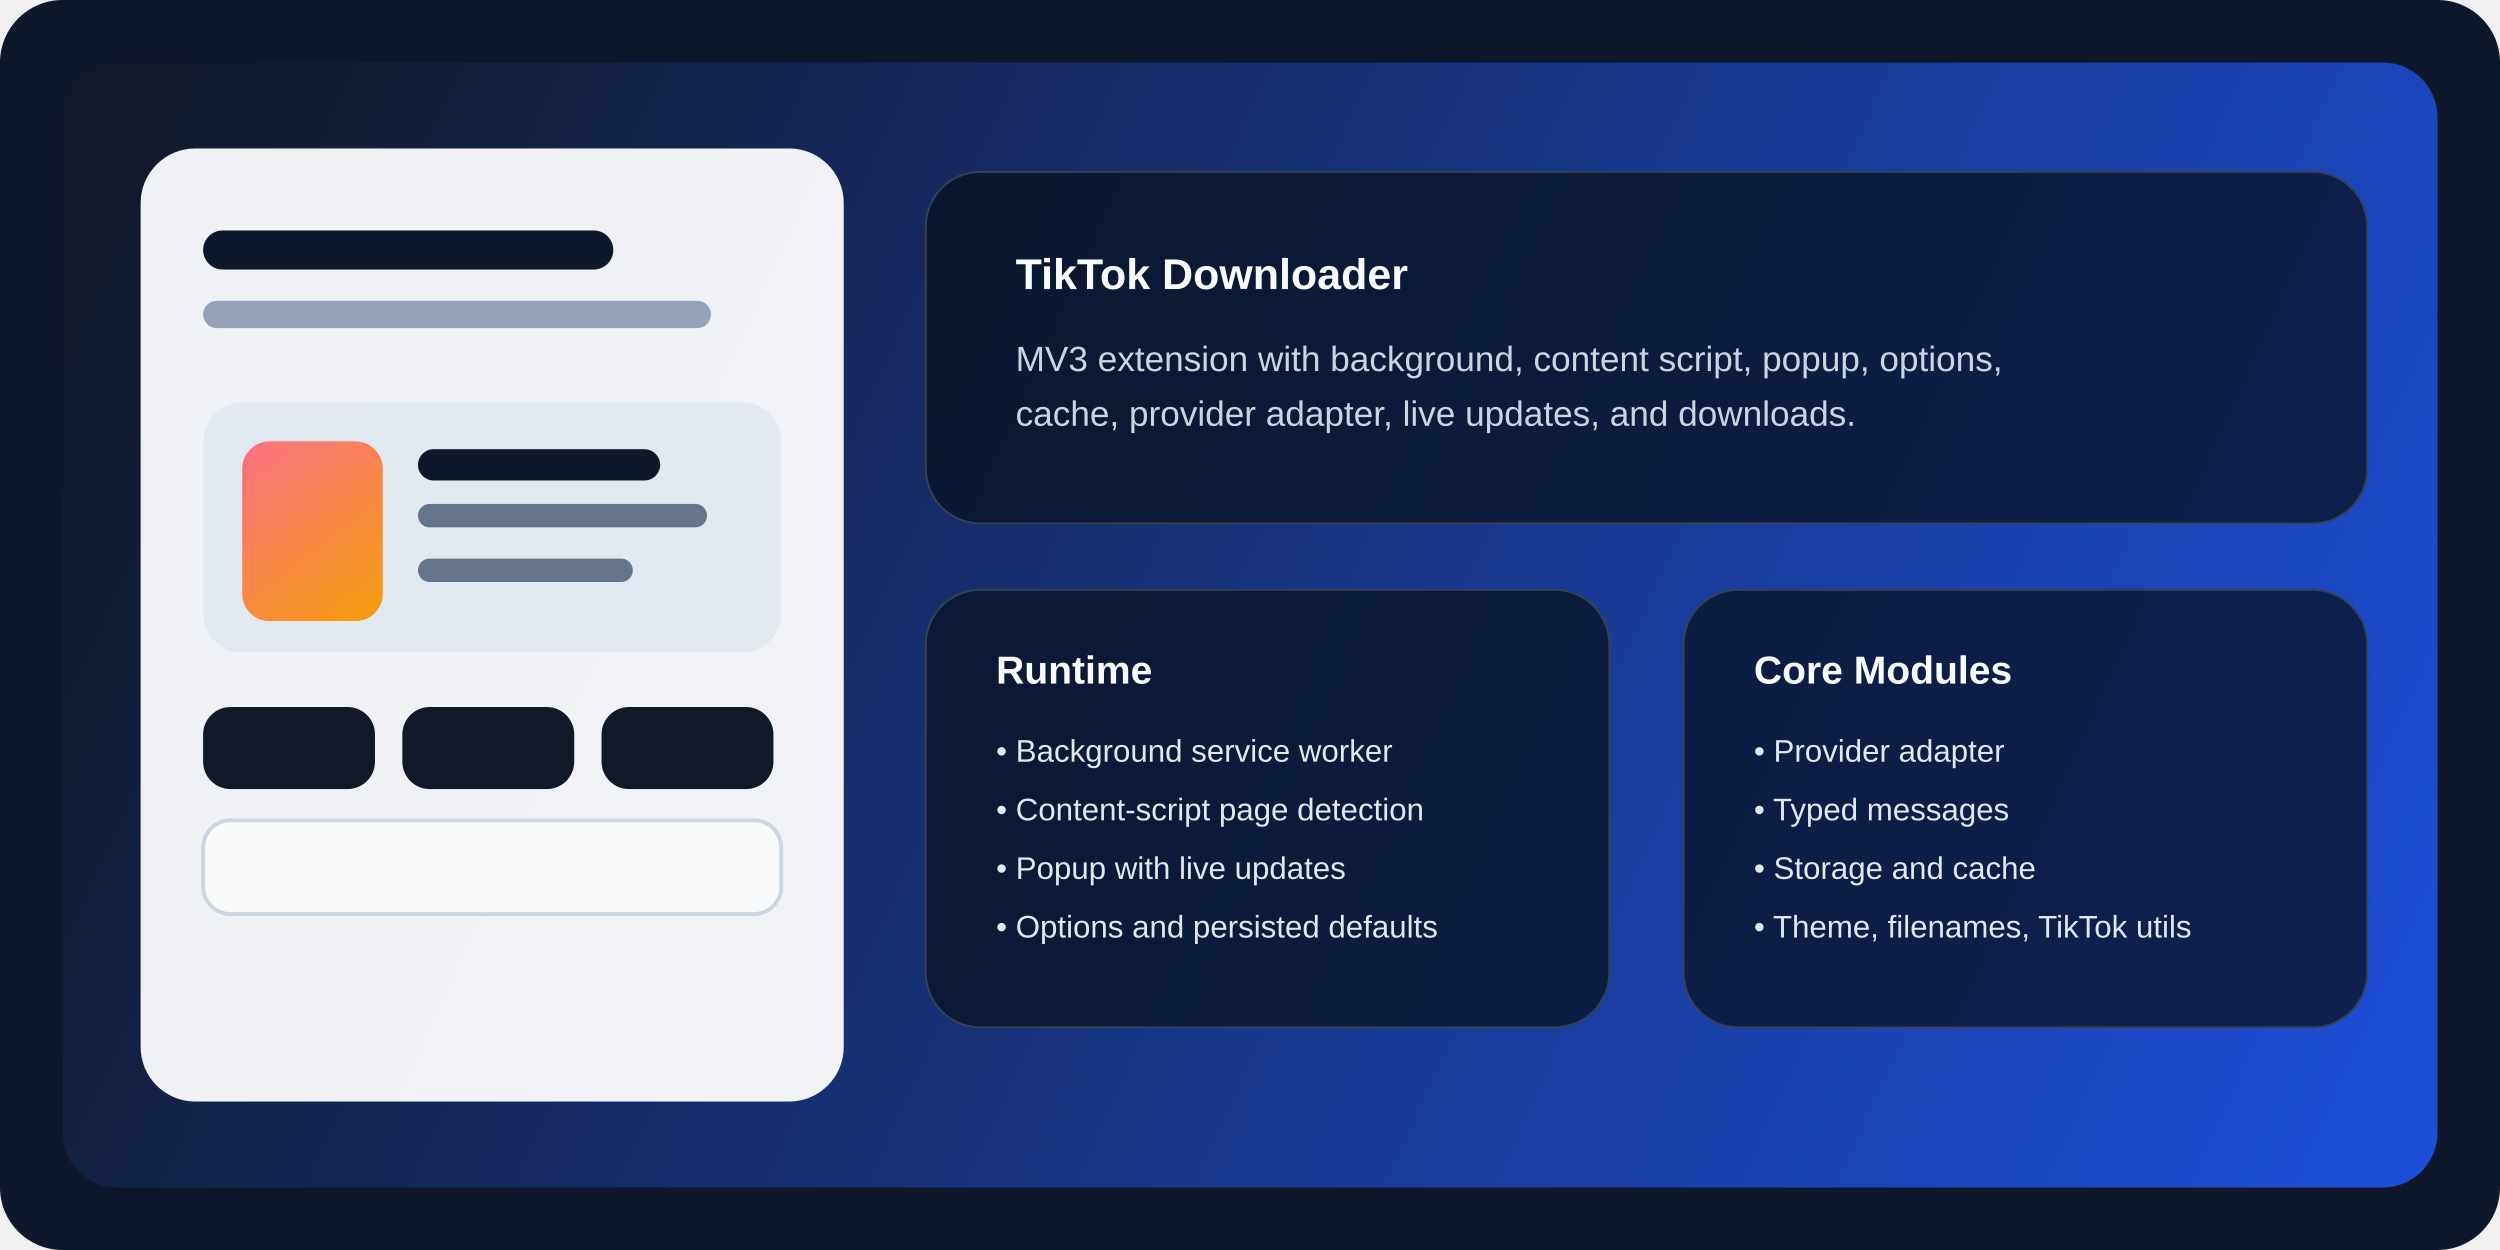
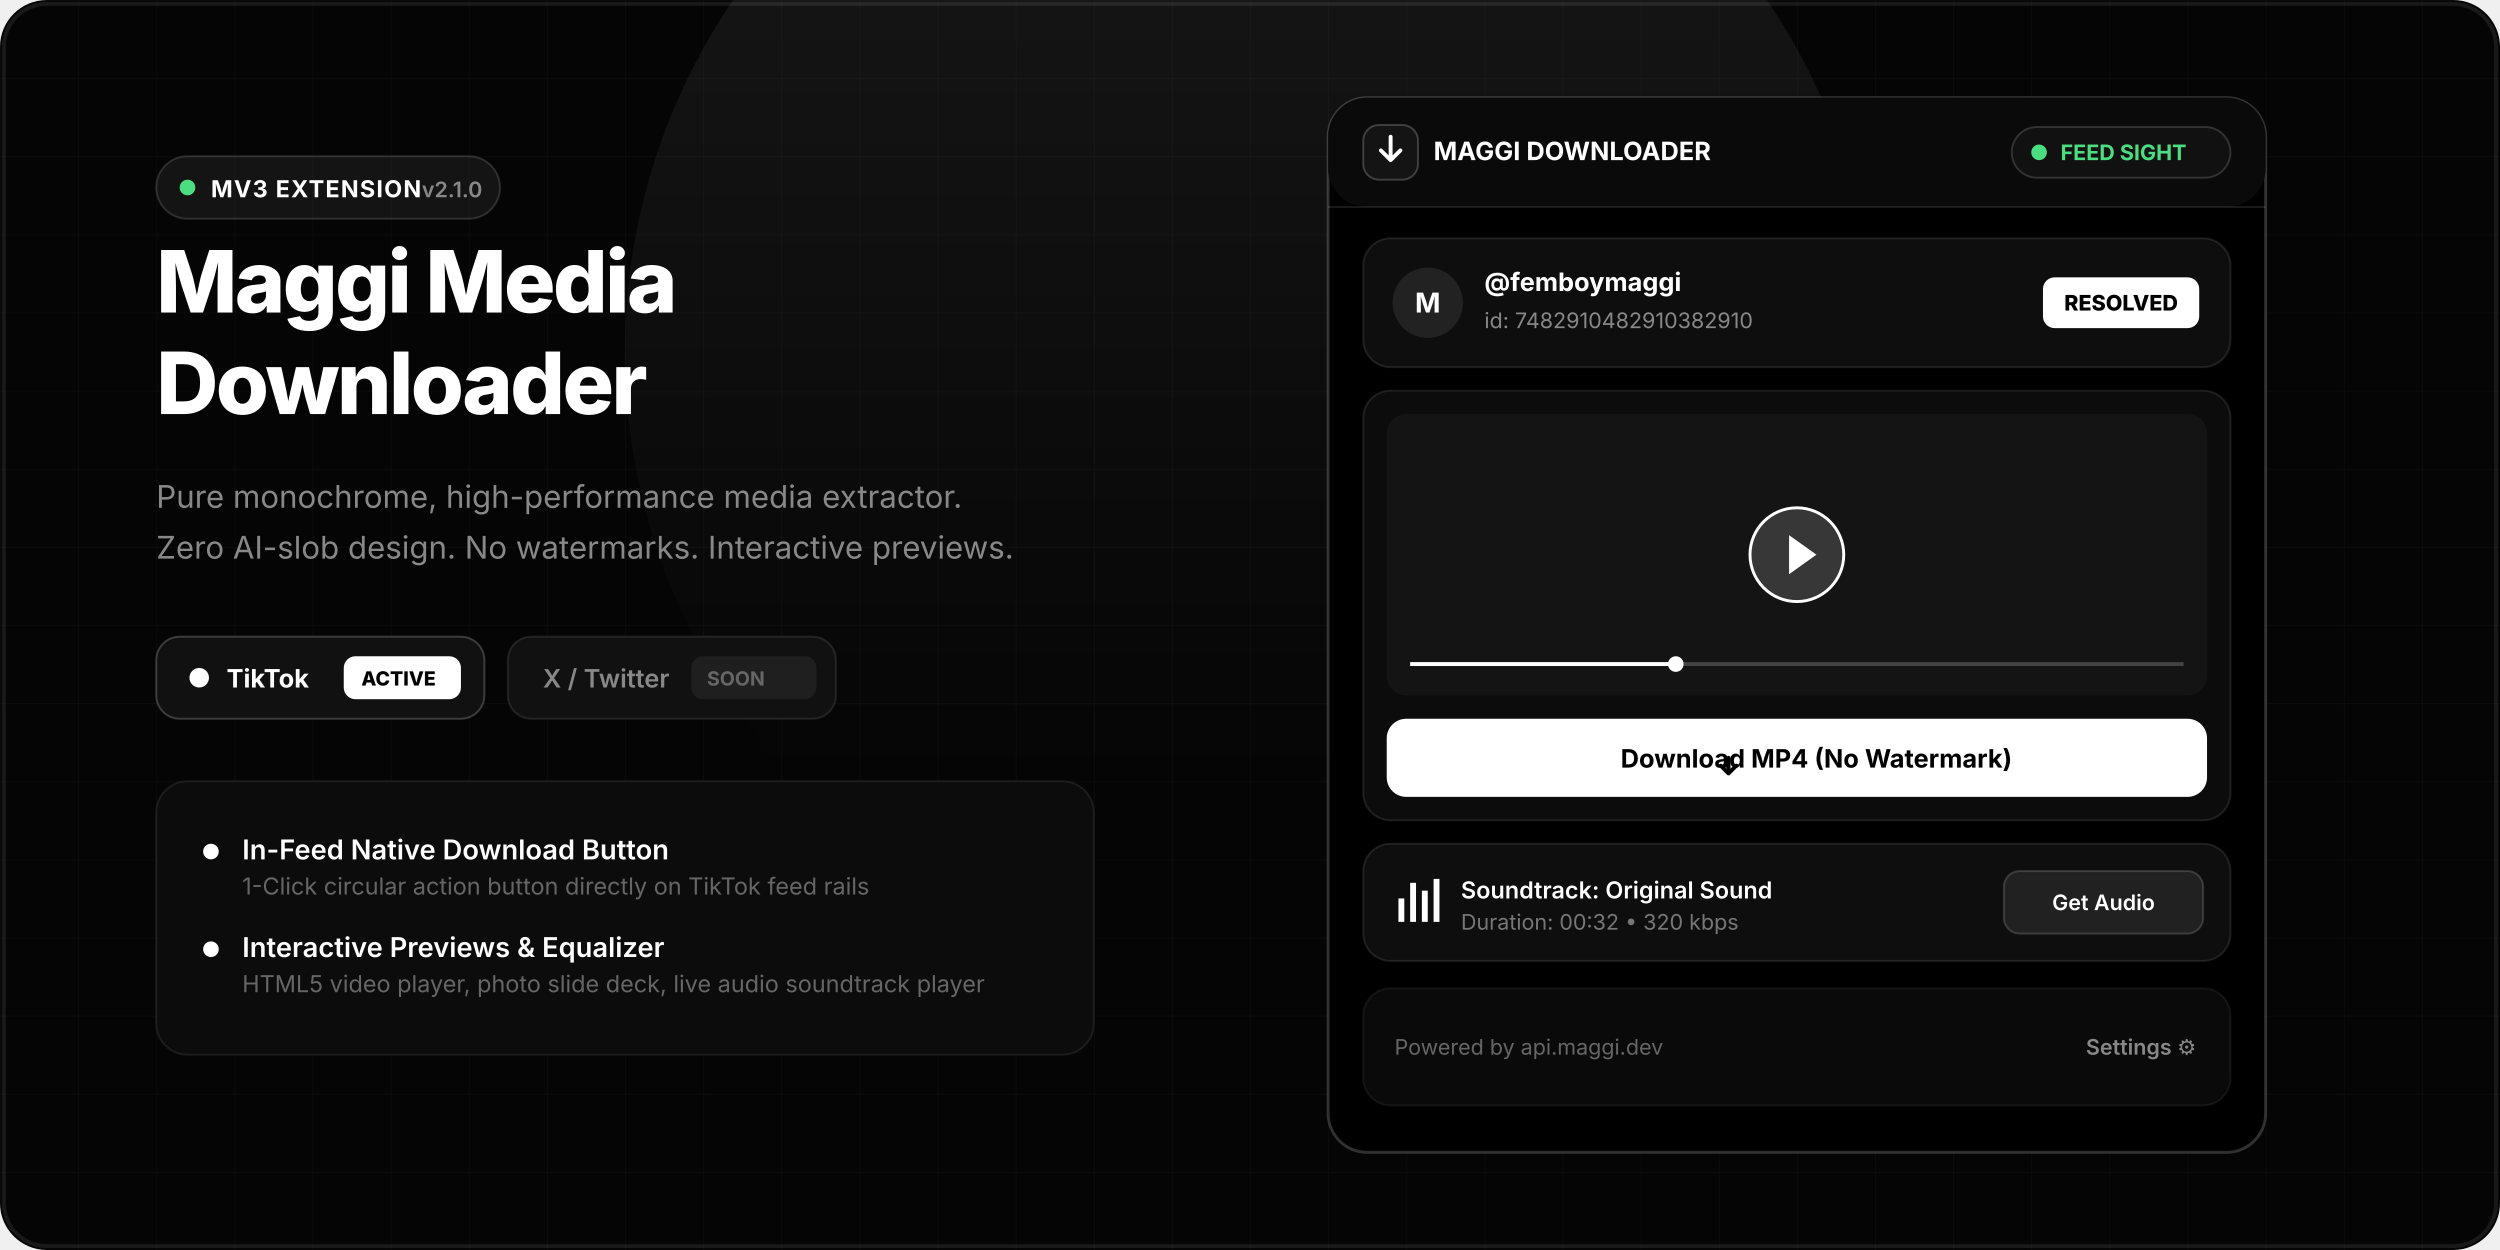
<svg xmlns="http://www.w3.org/2000/svg" width="1280" height="640" viewBox="0 0 1280 640" fill="none">
-   <rect width="1280" height="640" rx="32" fill="#0F172A" />
-   <rect x="32" y="32" width="1216" height="576" rx="28" fill="url(#bg)" />
-   <rect x="72" y="76" width="360" height="488" rx="28" fill="#F8FAFC" fill-opacity="0.96" />
-   <rect x="104" y="118" width="210" height="20" rx="10" fill="#0F172A" />
-   <rect x="104" y="154" width="260" height="14" rx="7" fill="#94A3B8" />
-   <rect x="104" y="206" width="296" height="128" rx="20" fill="#E2E8F0" />
-   <rect x="124" y="226" width="72" height="92" rx="14" fill="url(#thumb)" />
-   <rect x="214" y="230" width="124" height="16" rx="8" fill="#0F172A" />
-   <rect x="214" y="258" width="148" height="12" rx="6" fill="#64748B" />
-   <rect x="214" y="286" width="110" height="12" rx="6" fill="#64748B" />
-   <rect x="104" y="362" width="88" height="42" rx="14" fill="#111827" />
-   <rect x="206" y="362" width="88" height="42" rx="14" fill="#111827" />
-   <rect x="308" y="362" width="88" height="42" rx="14" fill="#111827" />
-   <rect x="104" y="420" width="296" height="48" rx="14" fill="#F8FAFC" stroke="#CBD5E1" stroke-width="2" />
-   <rect x="474" y="88" width="738" height="180" rx="28" fill="#08111F" fill-opacity="0.72" stroke="#334155" />
-   <text x="520" y="148" fill="#F8FAFC" font-family="Segoe UI, Arial, sans-serif" font-size="22" font-weight="700">TikTok Downloader</text>
-   <text x="520" y="190" fill="#CBD5E1" font-family="Segoe UI, Arial, sans-serif" font-size="18">MV3 extension with background, content script, popup, options,</text>
-   <text x="520" y="218" fill="#CBD5E1" font-family="Segoe UI, Arial, sans-serif" font-size="18">cache, provider adapter, live updates, and downloads.</text>
-   <rect x="474" y="302" width="350" height="224" rx="28" fill="#08111F" fill-opacity="0.72" stroke="#334155" />
-   <rect x="862" y="302" width="350" height="224" rx="28" fill="#08111F" fill-opacity="0.72" stroke="#334155" />
-   <text x="510" y="350" fill="#F8FAFC" font-family="Segoe UI, Arial, sans-serif" font-size="20" font-weight="700">Runtime</text>
-   <text x="510" y="390" fill="#E2E8F0" font-family="Segoe UI, Arial, sans-serif" font-size="16">• Background service worker</text>
-   <text x="510" y="420" fill="#E2E8F0" font-family="Segoe UI, Arial, sans-serif" font-size="16">• Content-script page detection</text>
-   <text x="510" y="450" fill="#E2E8F0" font-family="Segoe UI, Arial, sans-serif" font-size="16">• Popup with live updates</text>
-   <text x="510" y="480" fill="#E2E8F0" font-family="Segoe UI, Arial, sans-serif" font-size="16">• Options and persisted defaults</text>
-   <text x="898" y="350" fill="#F8FAFC" font-family="Segoe UI, Arial, sans-serif" font-size="20" font-weight="700">Core Modules</text>
-   <text x="898" y="390" fill="#E2E8F0" font-family="Segoe UI, Arial, sans-serif" font-size="16">• Provider adapter</text>
-   <text x="898" y="420" fill="#E2E8F0" font-family="Segoe UI, Arial, sans-serif" font-size="16">• Typed messages</text>
-   <text x="898" y="450" fill="#E2E8F0" font-family="Segoe UI, Arial, sans-serif" font-size="16">• Storage and cache</text>
-   <text x="898" y="480" fill="#E2E8F0" font-family="Segoe UI, Arial, sans-serif" font-size="16">• Theme, filenames, TikTok utils</text>
+   <rect width="1280" height="640" rx="24" fill="#050505" />
+   <rect x="2" y="2" width="1276" height="636" rx="22" stroke="rgba(255,255,255,0.08)" stroke-width="2" />
  <defs>
-     <linearGradient id="bg" x1="56" y1="56" x2="1224" y2="584" gradientUnits="userSpaceOnUse">
-       <stop stop-color="#111827" />
-       <stop offset="1" stop-color="#1D4ED8" />
-     </linearGradient>
-     <linearGradient id="thumb" x1="124" y1="226" x2="196" y2="318" gradientUnits="userSpaceOnUse">
-       <stop stop-color="#FB7185" />
-       <stop offset="1" stop-color="#F59E0B" />
+     <pattern id="grid" width="40" height="40" patternUnits="userSpaceOnUse">
+       <path d="M 40 0 L 0 0 0 40" fill="none" stroke="rgba(255,255,255,0.025)" stroke-width="1" />
+     </pattern>
+     <linearGradient id="glow" x1="640" y1="0" x2="640" y2="400" gradientUnits="userSpaceOnUse">
+       <stop stop-color="#ffffff" stop-opacity="0.06" />
+       <stop offset="1" stop-color="#ffffff" stop-opacity="0" />
    </linearGradient>
  </defs>
+   <rect width="1280" height="640" fill="url(#grid)" />
+   <circle cx="640" cy="180" r="320" fill="url(#glow)" />
+   <g transform="translate(80, 80)">
+     <rect x="0" y="0" width="176" height="32" rx="16" fill="rgba(255,255,255,0.06)" stroke="rgba(255,255,255,0.14)" />
+     <circle cx="16" cy="16" r="4" fill="#4ade80" />
+     <text x="28" y="21" fill="#ffffff" font-family="-apple-system, BlinkMacSystemFont, 'Segoe UI', sans-serif" font-size="12" font-weight="700" letter-spacing="0.05em">MV3 EXTENSION</text>
+     <text x="136" y="21" fill="#888888" font-family="-apple-system, BlinkMacSystemFont, 'Segoe UI', sans-serif" font-size="11" font-weight="600">v2.1.0</text>
+     <text x="0" y="80" fill="#ffffff" font-family="-apple-system, BlinkMacSystemFont, 'Segoe UI', sans-serif" font-size="44" font-weight="800" letter-spacing="-0.03em">Maggi Media</text>
+     <text x="0" y="132" fill="#ffffff" font-family="-apple-system, BlinkMacSystemFont, 'Segoe UI', sans-serif" font-size="44" font-weight="800" letter-spacing="-0.03em">Downloader</text>
+     <text x="0" y="180" fill="#888888" font-family="-apple-system, BlinkMacSystemFont, 'Segoe UI', sans-serif" font-size="16" font-weight="400">Pure monochrome, high-performance media extractor.</text>
+     <text x="0" y="206" fill="#888888" font-family="-apple-system, BlinkMacSystemFont, 'Segoe UI', sans-serif" font-size="16" font-weight="400">Zero AI-slob design. No watermarks. Interactive previews.</text>
+     <g transform="translate(0, 246)">
+       <rect x="0" y="0" width="168" height="42" rx="12" fill="#111111" stroke="rgba(255,255,255,0.2)" />
+       <circle cx="22" cy="21" r="5" fill="#ffffff" />
+       <text x="36" y="26" fill="#ffffff" font-family="-apple-system, BlinkMacSystemFont, 'Segoe UI', sans-serif" font-size="13" font-weight="700">TikTok</text>
+       <rect x="96" y="10" width="60" height="22" rx="6" fill="#ffffff" />
+       <text x="105" y="25" fill="#000000" font-family="-apple-system, BlinkMacSystemFont, 'Segoe UI', sans-serif" font-size="10" font-weight="800">ACTIVE</text>
+       <rect x="180" y="0" width="168" height="42" rx="12" fill="#111111" stroke="rgba(255,255,255,0.1)" />
+       <text x="198" y="26" fill="#888888" font-family="-apple-system, BlinkMacSystemFont, 'Segoe UI', sans-serif" font-size="13" font-weight="600">X / Twitter</text>
+       <rect x="274" y="10" width="64" height="22" rx="6" fill="rgba(255,255,255,0.06)" />
+       <text x="282" y="25" fill="#666666" font-family="-apple-system, BlinkMacSystemFont, 'Segoe UI', sans-serif" font-size="10" font-weight="700">SOON</text>
+     </g>
+     <g transform="translate(0, 320)">
+       <rect x="0" y="0" width="480" height="140" rx="16" fill="#0c0c0c" stroke="rgba(255,255,255,0.08)" />
+       <circle cx="28" cy="36" r="4" fill="#ffffff" />
+       <text x="44" y="40" fill="#ffffff" font-family="-apple-system, BlinkMacSystemFont, 'Segoe UI', sans-serif" font-size="14" font-weight="600">In-Feed Native Download Button</text>
+       <text x="44" y="58" fill="#666666" font-family="-apple-system, BlinkMacSystemFont, 'Segoe UI', sans-serif" font-size="12">1-Click circular action button directly on TikTok feed rails</text>
+       <circle cx="28" cy="86" r="4" fill="#ffffff" />
+       <text x="44" y="90" fill="#ffffff" font-family="-apple-system, BlinkMacSystemFont, 'Segoe UI', sans-serif" font-size="14" font-weight="600">Interactive Previews &amp; Equalizer</text>
+       <text x="44" y="108" fill="#666666" font-family="-apple-system, BlinkMacSystemFont, 'Segoe UI', sans-serif" font-size="12">HTML5 video player, photo slide deck, live audio soundtrack player</text>
+     </g>
+   </g>
+   <g transform="translate(680, 50)">
+     <rect x="0" y="0" width="480" height="540" rx="20" fill="#000000" stroke="rgba(255,255,255,0.18)" stroke-width="1.5" />
+     <rect x="0" y="0" width="480" height="56" rx="20" fill="#0a0a0a" />
+     <line x1="0" y1="56" x2="480" y2="56" stroke="rgba(255,255,255,0.1)" stroke-width="1" />
+     <rect x="18" y="14" width="28" height="28" rx="8" fill="#141414" stroke="rgba(255,255,255,0.2)" />
+     <path d="M 32 20 L 32 32 M 27 27 L 32 32 L 37 27" stroke="#ffffff" stroke-width="2" stroke-linecap="round" stroke-linejoin="round" />
+     <text x="54" y="32" fill="#ffffff" font-family="-apple-system, BlinkMacSystemFont, 'Segoe UI', sans-serif" font-size="13" font-weight="700">MAGGI DOWNLOADER</text>
+     <rect x="350" y="15" width="112" height="26" rx="13" fill="#111111" stroke="rgba(255,255,255,0.15)" />
+     <circle cx="364" cy="28" r="4" fill="#4ade80" />
+     <text x="375" y="32" fill="#4ade80" font-family="-apple-system, BlinkMacSystemFont, 'Segoe UI', sans-serif" font-size="11" font-weight="700">FEED SIGHT</text>
+     <g transform="translate(18, 72)">
+       <rect x="0" y="0" width="444" height="66" rx="14" fill="#0e0e0e" stroke="rgba(255,255,255,0.1)" />
+       <circle cx="33" cy="33" r="18" fill="#222222" />
+       <text x="33" y="38" text-anchor="middle" fill="#ffffff" font-family="-apple-system, BlinkMacSystemFont, 'Segoe UI', sans-serif" font-size="14" font-weight="700">M</text>
+       <text x="62" y="27" fill="#ffffff" font-family="-apple-system, BlinkMacSystemFont, 'Segoe UI', sans-serif" font-size="13" font-weight="700">@femboymaggi</text>
+       <text x="62" y="46" fill="#888888" font-family="-apple-system, BlinkMacSystemFont, 'Segoe UI', sans-serif" font-size="11">id: 7482910482910382910</text>
+       <rect x="348" y="20" width="80" height="26" rx="6" fill="#ffffff" />
+       <text x="388" y="37" text-anchor="middle" fill="#000000" font-family="-apple-system, BlinkMacSystemFont, 'Segoe UI', sans-serif" font-size="11" font-weight="800">RESOLVED</text>
+     </g>
+     <g transform="translate(18, 150)">
+       <rect x="0" y="0" width="444" height="220" rx="14" fill="#0c0c0c" stroke="rgba(255,255,255,0.1)" />
+       <rect x="12" y="12" width="420" height="144" rx="10" fill="#141414" />
+       <circle cx="222" cy="84" r="24" fill="rgba(255,255,255,0.15)" stroke="#ffffff" stroke-width="1.5" />
+       <polygon points="218,74 232,84 218,94" fill="#ffffff" />
+       <line x1="24" y1="140" x2="420" y2="140" stroke="rgba(255,255,255,0.2)" stroke-width="2" />
+       <line x1="24" y1="140" x2="160" y2="140" stroke="#ffffff" stroke-width="2" />
+       <circle cx="160" cy="140" r="4" fill="#ffffff" />
+       <g transform="translate(12, 168)">
+         <rect x="0" y="0" width="420" height="40" rx="10" fill="#ffffff" />
+         <path d="M 175 20 L 175 28 M 171 24 L 175 28 L 179 24" stroke="#000000" stroke-width="2" stroke-linecap="round" stroke-linejoin="round" />
+         <text x="220" y="25" text-anchor="middle" fill="#000000" font-family="-apple-system, BlinkMacSystemFont, 'Segoe UI', sans-serif" font-size="13" font-weight="700">Download MP4 (No Watermark)</text>
+       </g>
+     </g>
+     <g transform="translate(18, 382)">
+       <rect x="0" y="0" width="444" height="60" rx="14" fill="#0e0e0e" stroke="rgba(255,255,255,0.1)" />
+       <rect x="18" y="28" width="3" height="12" fill="#ffffff" />
+       <rect x="24" y="20" width="3" height="20" fill="#ffffff" />
+       <rect x="30" y="24" width="3" height="16" fill="#ffffff" />
+       <rect x="36" y="18" width="3" height="22" fill="#ffffff" />
+       <text x="50" y="28" fill="#ffffff" font-family="-apple-system, BlinkMacSystemFont, 'Segoe UI', sans-serif" font-size="12" font-weight="600">Soundtrack: Original Sound</text>
+       <text x="50" y="44" fill="#777777" font-family="-apple-system, BlinkMacSystemFont, 'Segoe UI', sans-serif" font-size="11">Duration: 00:32 • 320 kbps</text>
+       <rect x="328" y="14" width="102" height="32" rx="8" fill="rgba(255,255,255,0.08)" stroke="rgba(255,255,255,0.16)" />
+       <text x="379" y="34" text-anchor="middle" fill="#ffffff" font-family="-apple-system, BlinkMacSystemFont, 'Segoe UI', sans-serif" font-size="11" font-weight="600">Get Audio</text>
+     </g>
+     <g transform="translate(18, 456)">
+       <rect x="0" y="0" width="444" height="60" rx="14" fill="#0a0a0a" stroke="rgba(255,255,255,0.06)" />
+       <text x="16" y="34" fill="#666666" font-family="-apple-system, BlinkMacSystemFont, 'Segoe UI', sans-serif" font-size="11">Powered by api.maggi.dev</text>
+       <text x="370" y="34" fill="#888888" font-family="-apple-system, BlinkMacSystemFont, 'Segoe UI', sans-serif" font-size="11" font-weight="600">Settings ⚙</text>
+     </g>
+   </g>
</svg>
